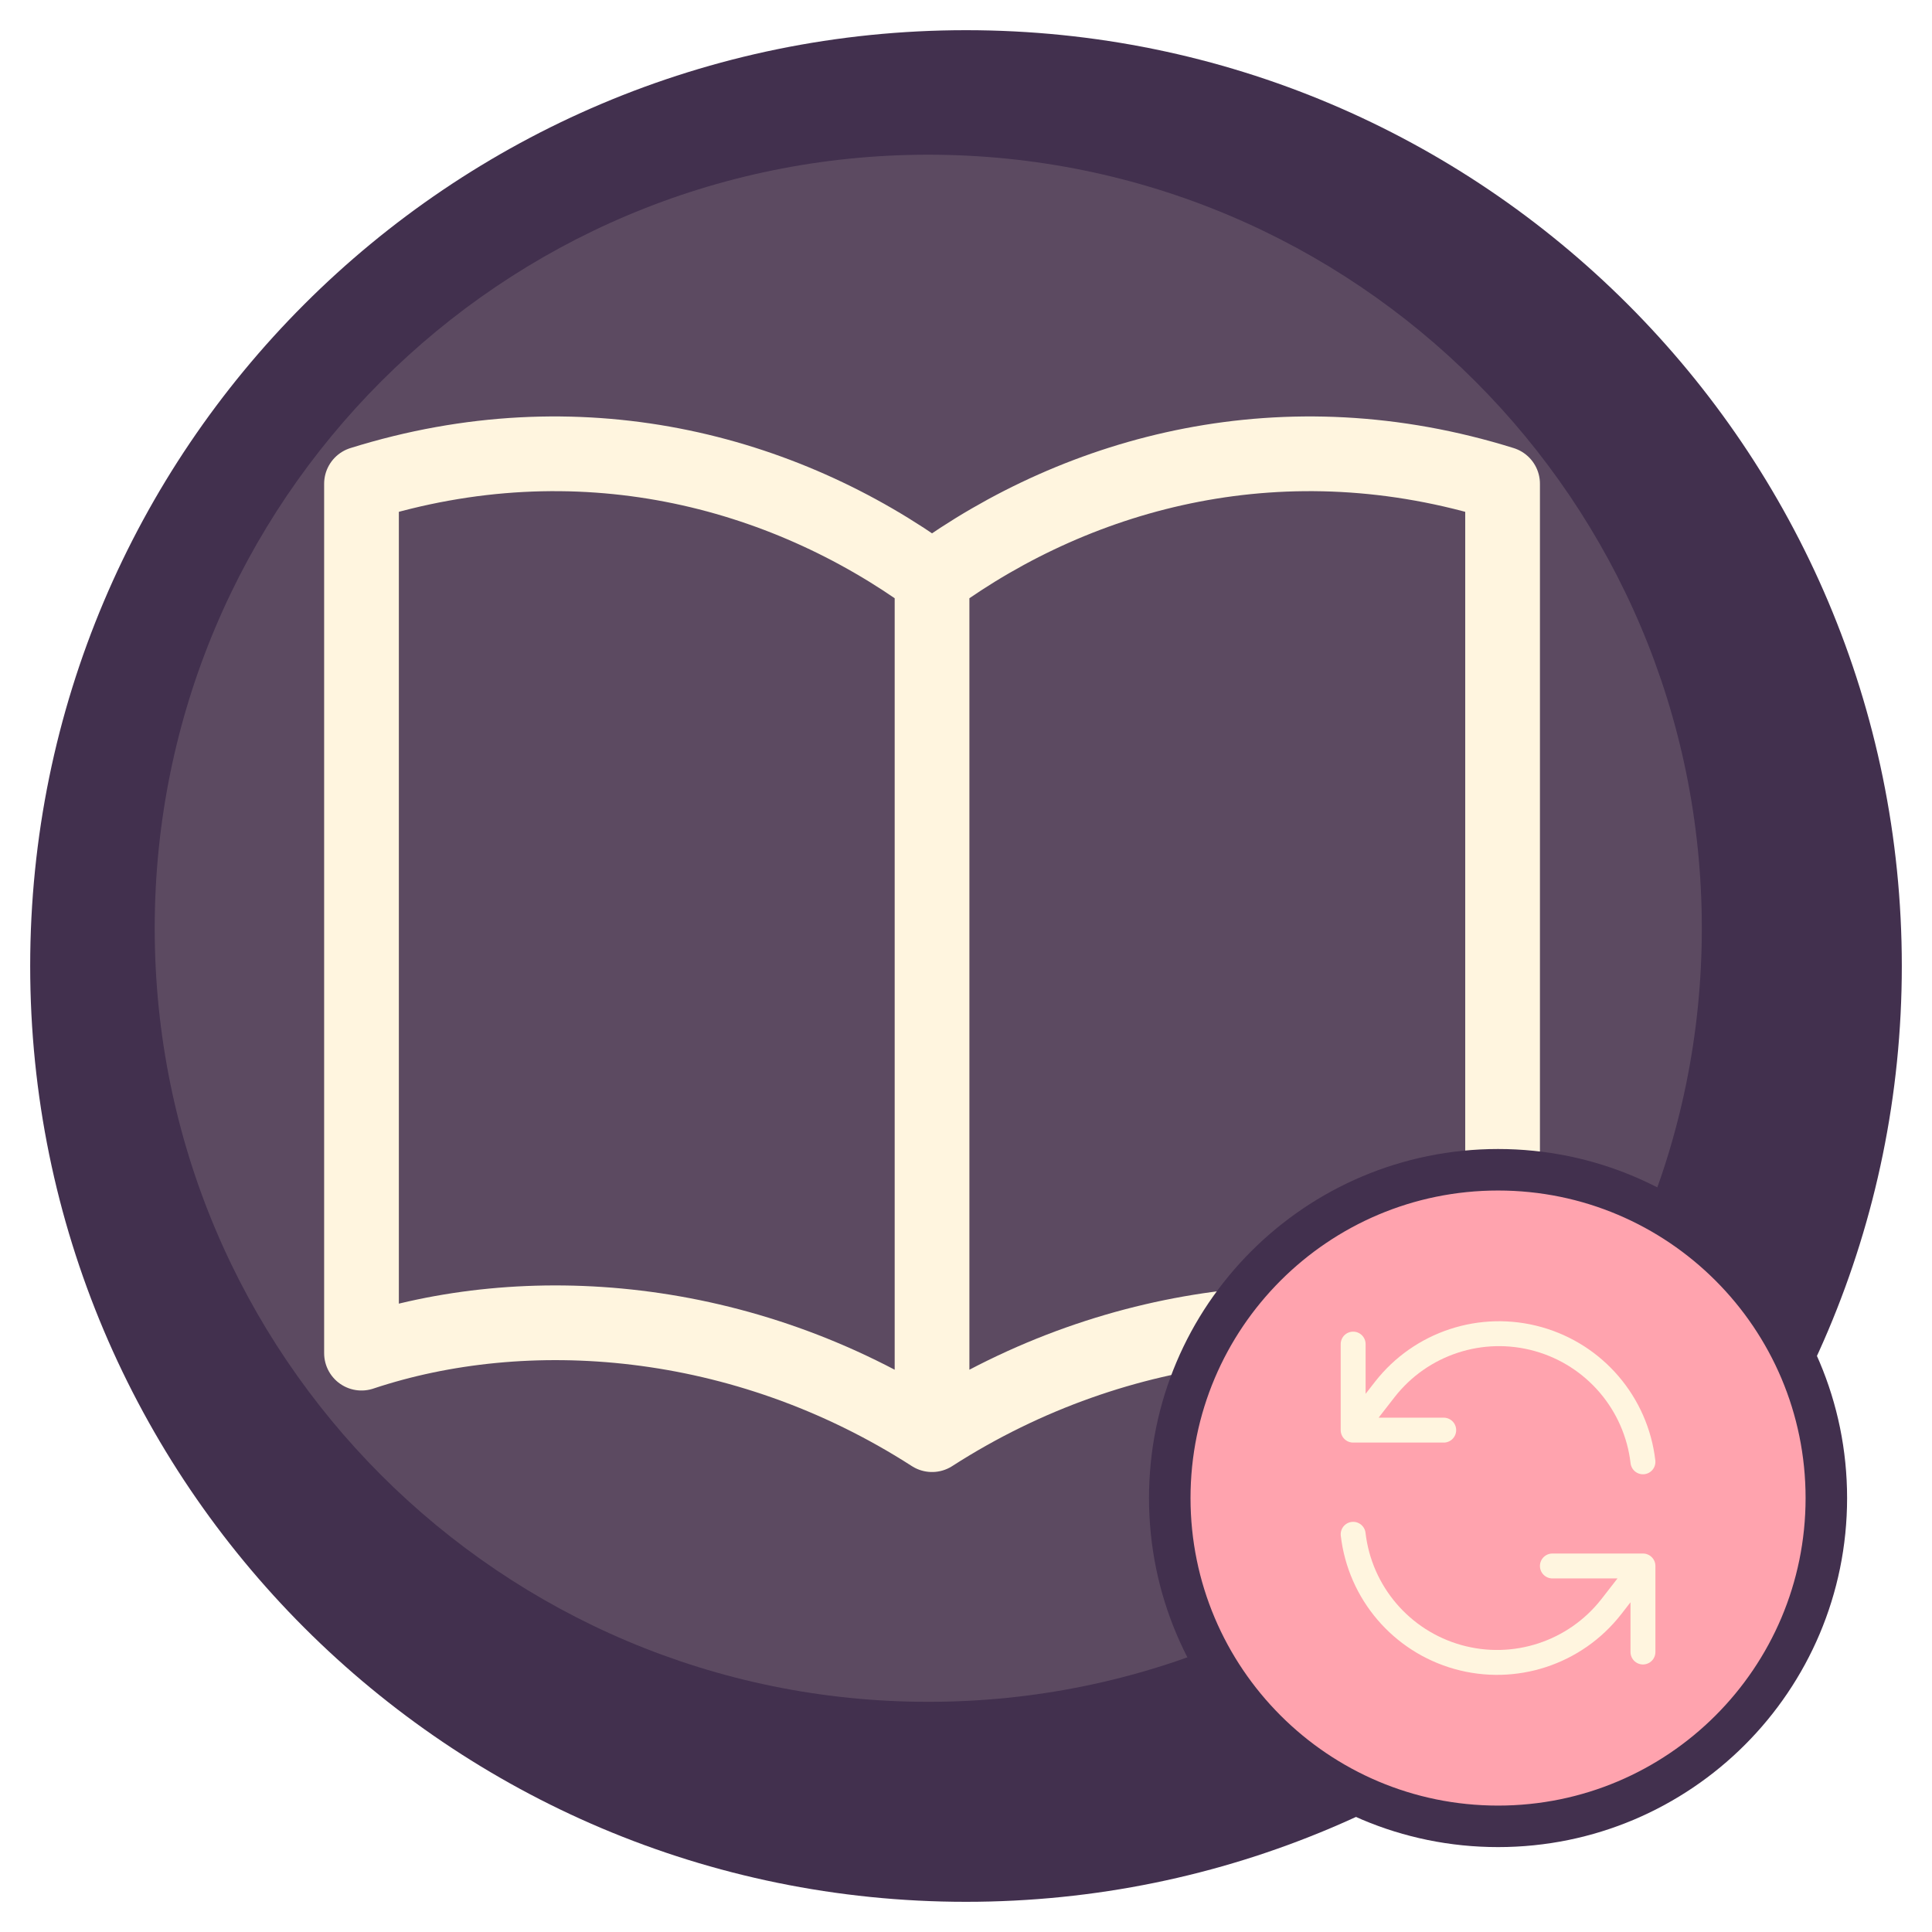
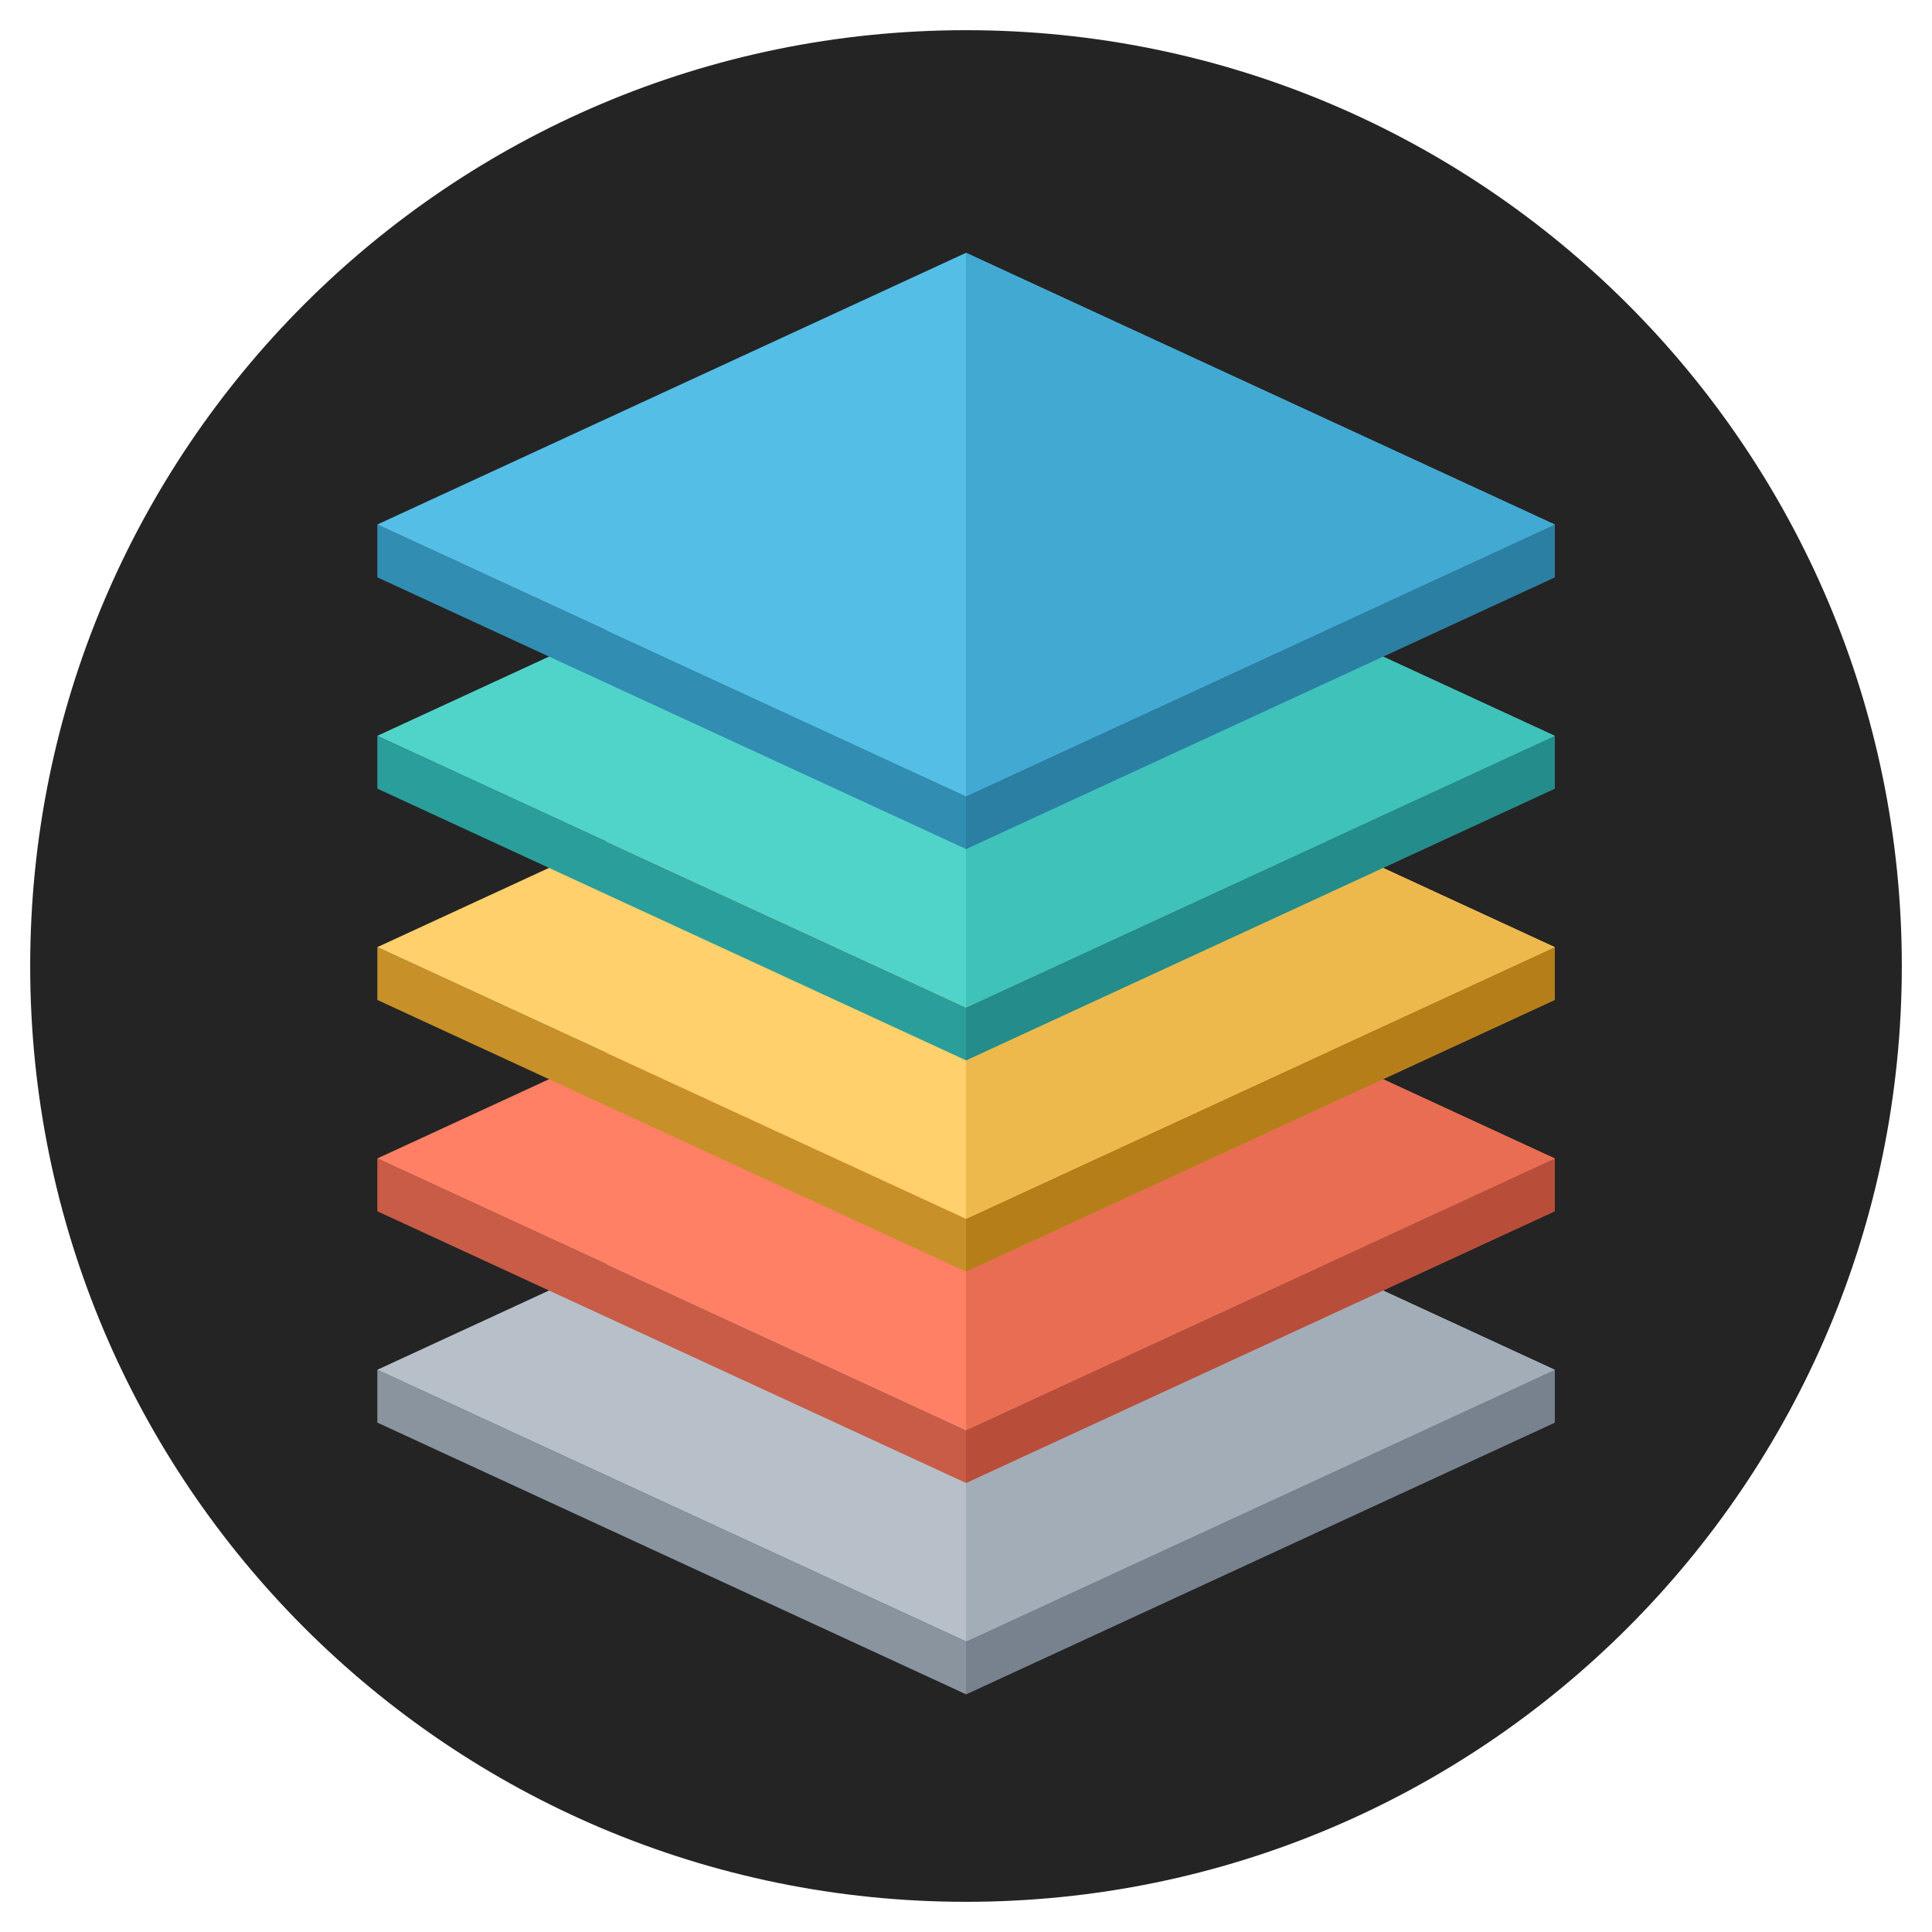
<svg xmlns="http://www.w3.org/2000/svg" viewBox="0 0 512 512" role="img" aria-labelledby="title description">
-   <circle cx="256" cy="256" r="248" fill="#42304E" />
-   <circle cx="246" cy="246" r="205" fill="#FFF1DC" opacity=".14" />
-   <g transform="translate(67 67) scale(3.60)" fill="none" stroke="#FFF5DF" stroke-width="5.5" stroke-linecap="round" stroke-linejoin="round">
-     <path d="M50 87C36 78 20 77 8 81V17c16-5 31-1 42 7 11-8 26-12 42-7v64c-12-4-28-3-42 6zm0-63v63" />
+   <circle cx="256" cy="256" r="248" fill="#242424" />
+   <g transform="translate(0 291)">
+     <path d="M100 72 256 144 412 72 412 86 256 158 100 86Z" fill="#89949f" />
+     <path d="M256 144 412 72 412 86 256 158Z" fill="#77828e" />
+     <path d="M256 0 100 72 256 144 412 72Z" fill="#b7c0c9" />
+     <path d="M256 0 256 144 412 72Z" fill="#a2adb8" />
  </g>
-   <circle cx="397" cy="397" r="87" fill="#FFA3AE" stroke="#42304E" stroke-width="11" />
-   <g transform="translate(337 337) scale(1.20)" fill="none" stroke="#FFF5DF" stroke-width="5.5" stroke-linecap="round" stroke-linejoin="round">
-     <path d="M82 42a32 32 0 0 0-57-16l-7 9m0-19v19h20M18 58a32 32 0 0 0 57 16l7-9m0 19V65H62" />
+   <g transform="translate(0 235)">
+     <path d="M100 72 256 144 412 72 412 86 256 158 100 86Z" fill="#c85c47" />
+     <path d="M256 144 412 72 412 86 256 158Z" fill="#b84e3a" />
+     <path d="M256 0 100 72 256 144 412 72Z" fill="#ff8064" />
+     <path d="M256 0 256 144 412 72Z" fill="#e86d52" />
+   </g>
+   <g transform="translate(0 179)">
+     <path d="M100 72 256 144 412 72 412 86 256 158 100 86Z" fill="#c89028" />
+     <path d="M256 144 412 72 412 86 256 158Z" fill="#b57e19" />
+     <path d="M256 0 100 72 256 144 412 72Z" fill="#ffd06b" />
+     <path d="M256 0 256 144 412 72Z" fill="#edb94c" />
+   </g>
+   <g transform="translate(0 123)">
+     <path d="M100 72 256 144 412 72 412 86 256 158 100 86Z" fill="#2a9e9a" />
+     <path d="M256 144 412 72 412 86 256 158Z" fill="#248c8a" />
+     <path d="M256 0 100 72 256 144 412 72Z" fill="#50d4c9" />
+     <path d="M256 0 256 144 412 72Z" fill="#3fc2b9" />
+   </g>
+   <g transform="translate(0 67)">
+     <path d="M100 72 256 144 412 72 412 86 256 158 100 86Z" fill="#328db2" />
+     <path d="M256 144 412 72 412 86 256 158Z" fill="#2b7fa3" />
+     <path d="M256 0 100 72 256 144 412 72Z" fill="#55bee6" />
+     <path d="M256 0 256 144 412 72Z" fill="#42a9d3" />
  </g>
</svg>
